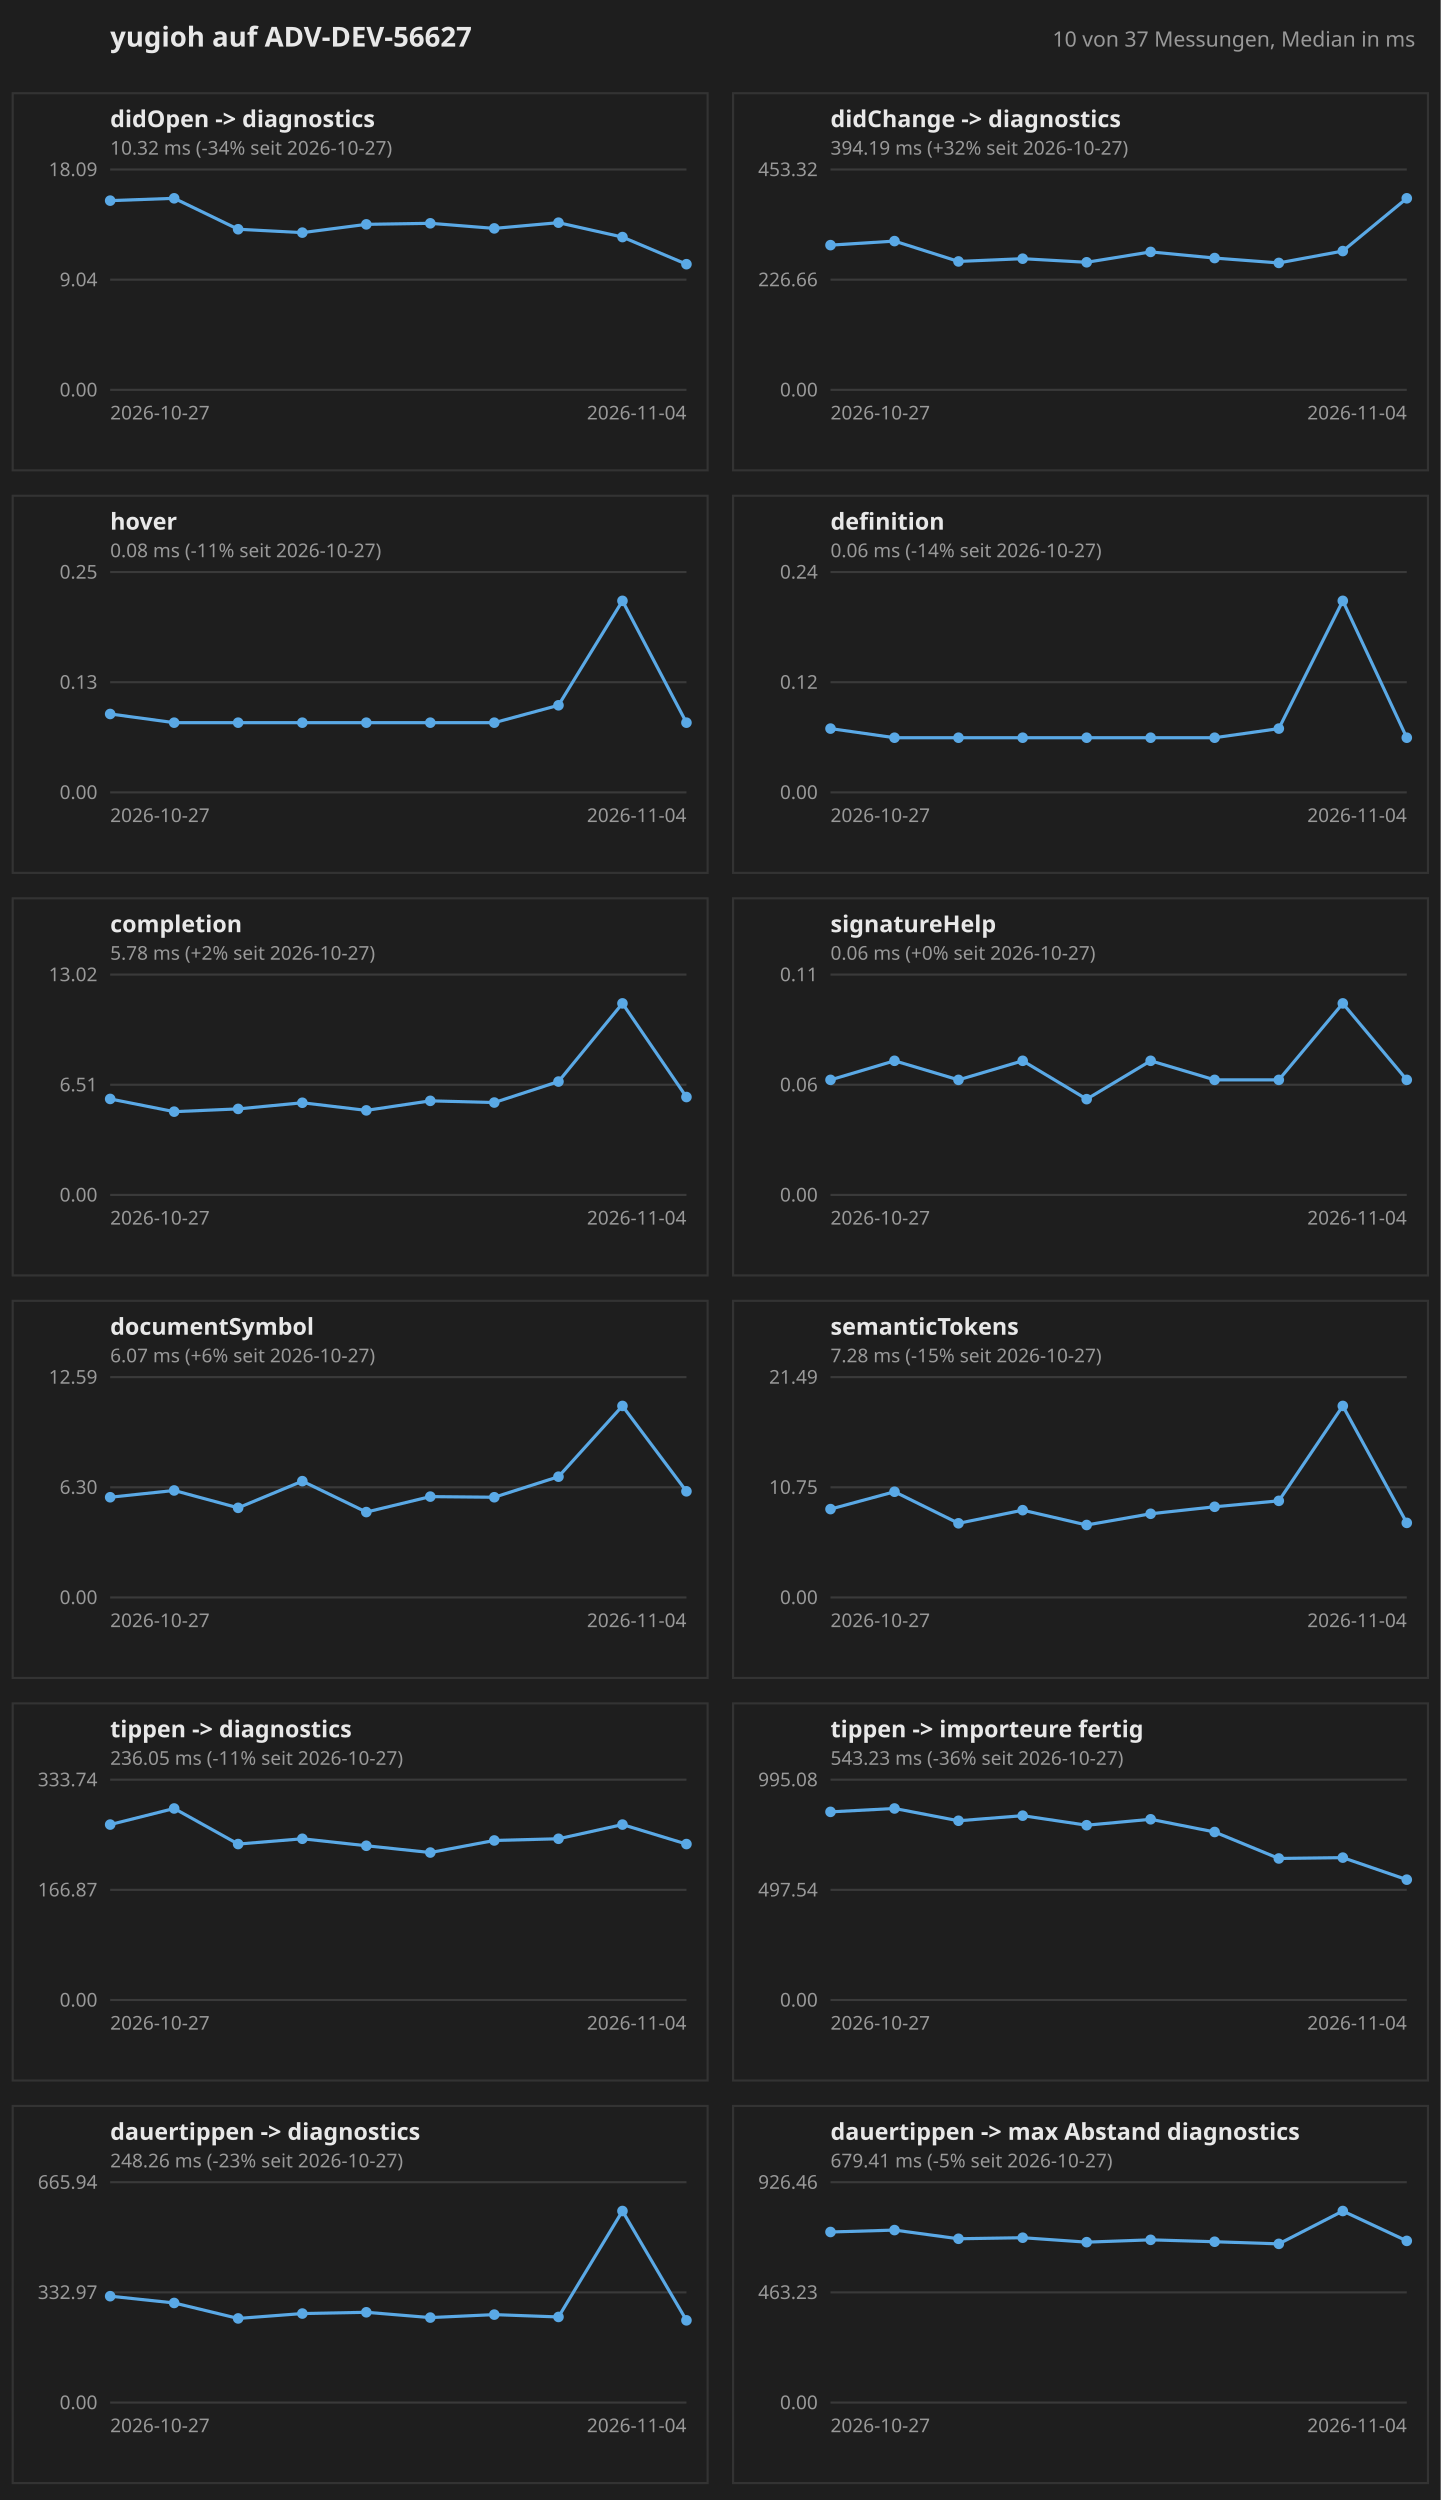
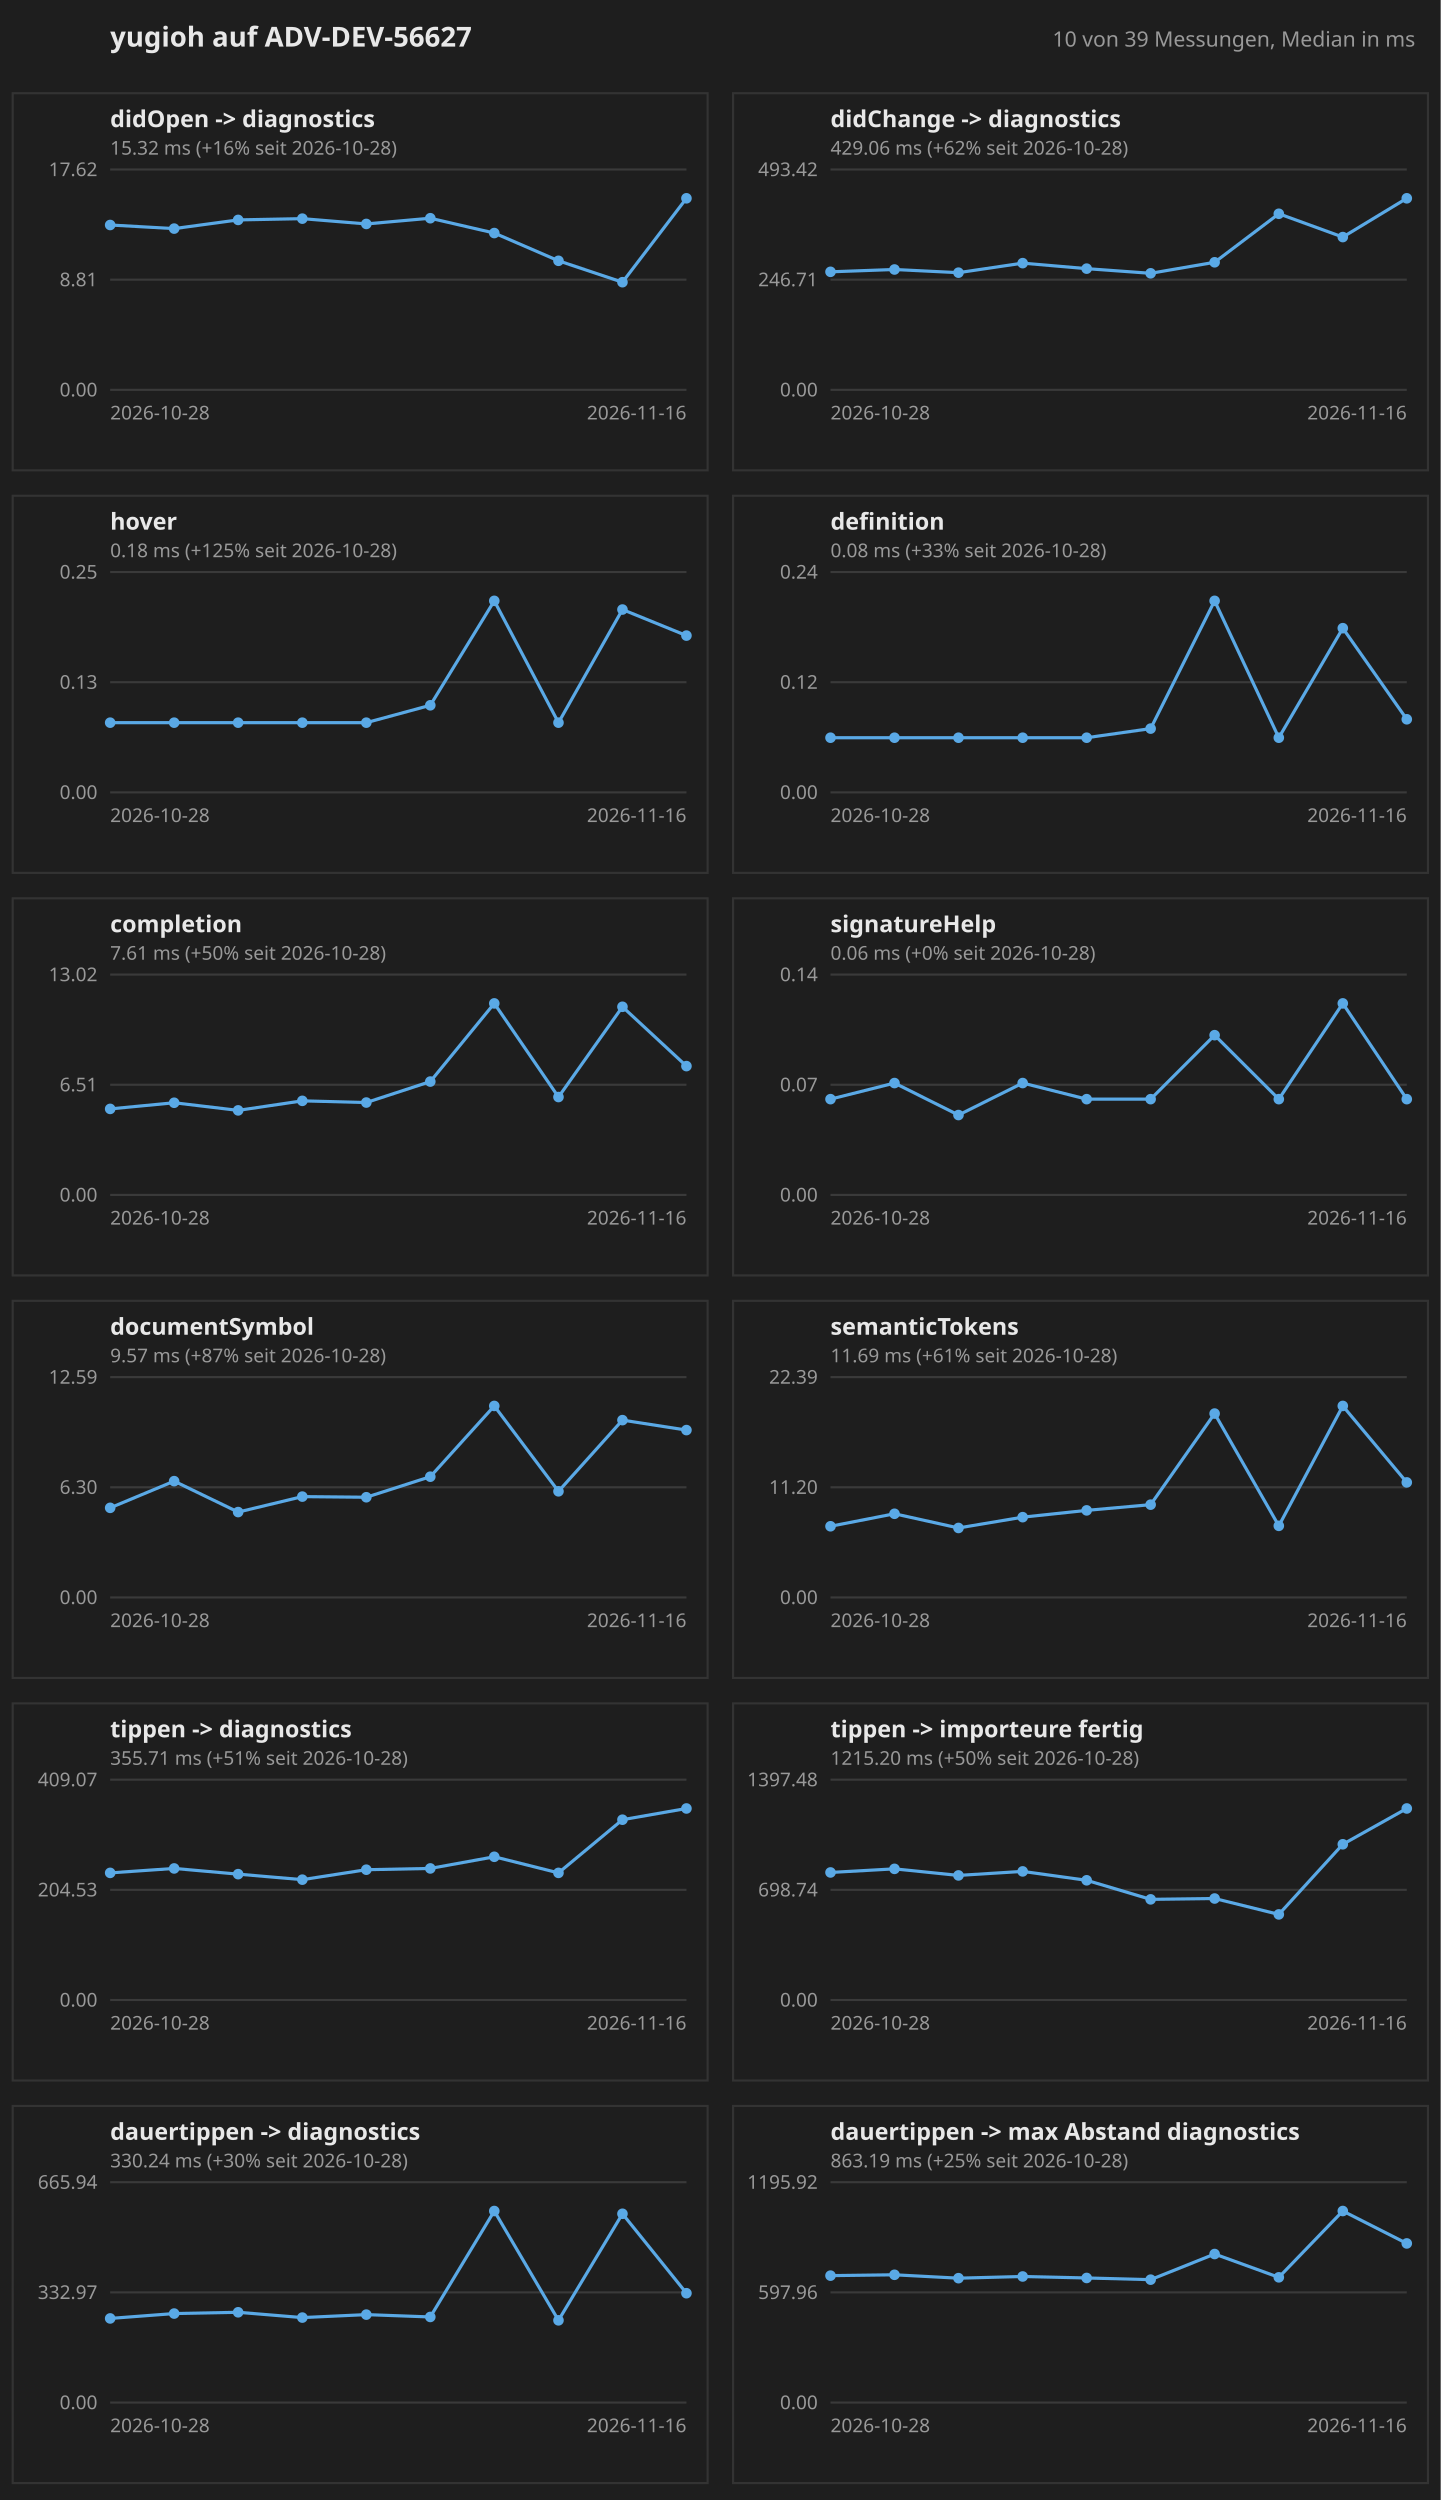
<svg xmlns="http://www.w3.org/2000/svg" width="680" height="1180" font-family="sans-serif">
  <rect width="680" height="1180" fill="#1e1e1e" />
  <text x="52" y="22" font-size="13" font-weight="bold" fill="#e8e8e8">yugioh auf ADV-DEV-56627</text>
-   <text x="668" y="22" text-anchor="end" font-size="10" fill="#999">10 von 37 Messungen, Median in ms</text>
+   <text x="668" y="22" text-anchor="end" font-size="10" fill="#999">10 von 39 Messungen, Median in ms</text>
  <g transform="translate(0 40)">
    <rect x="6" y="4" width="328" height="178" fill="none" stroke="#333" />
    <text x="52" y="20" font-size="11" font-weight="bold" fill="#e8e8e8">didOpen -&gt; diagnostics</text>
-     <text x="52" y="33" font-size="9" fill="#999">10.32 ms (-34% seit 2026-10-27)</text>
-     <line x1="52" y1="144.0" x2="324" y2="144.0" stroke="#3a3a3a" />
-     <text x="46" y="144.0" text-anchor="end" dominant-baseline="middle" font-size="9" fill="#999">0.00</text>
-     <line x1="52" y1="92.0" x2="324" y2="92.0" stroke="#3a3a3a" />
-     <text x="46" y="92.0" text-anchor="end" dominant-baseline="middle" font-size="9" fill="#999">9.04</text>
-     <line x1="52" y1="40.0" x2="324" y2="40.0" stroke="#3a3a3a" />
-     <text x="46" y="40.0" text-anchor="end" dominant-baseline="middle" font-size="9" fill="#999">18.09</text>
-     <text x="52" y="158" font-size="9" fill="#999">2026-10-27</text>
-     <text x="324" y="158" text-anchor="end" font-size="9" fill="#999">2026-11-04</text>
-     <polyline fill="none" stroke="#5aa9e6" stroke-width="1.5" points="52.0,54.7 82.2,53.6 112.4,68.2 142.7,69.8 172.9,65.9 203.1,65.4 233.3,67.8 263.6,65.1 293.8,71.9 324.0,84.7" />
-     <circle cx="52.0" cy="54.7" r="2.5" fill="#5aa9e6" />
-     <circle cx="82.2" cy="53.6" r="2.5" fill="#5aa9e6" />
-     <circle cx="112.4" cy="68.2" r="2.5" fill="#5aa9e6" />
-     <circle cx="142.7" cy="69.8" r="2.5" fill="#5aa9e6" />
-     <circle cx="172.9" cy="65.9" r="2.5" fill="#5aa9e6" />
-     <circle cx="203.1" cy="65.4" r="2.5" fill="#5aa9e6" />
-     <circle cx="233.3" cy="67.8" r="2.5" fill="#5aa9e6" />
-     <circle cx="263.6" cy="65.1" r="2.5" fill="#5aa9e6" />
+     <text x="52" y="33" font-size="9" fill="#999">15.32 ms (+16% seit 2026-10-28)</text>
+     <line x1="52" y1="144.0" x2="324" y2="144.0" stroke="#3a3a3a" />
+     <text x="46" y="144.0" text-anchor="end" dominant-baseline="middle" font-size="9" fill="#999">0.00</text>
+     <line x1="52" y1="92.0" x2="324" y2="92.0" stroke="#3a3a3a" />
+     <text x="46" y="92.0" text-anchor="end" dominant-baseline="middle" font-size="9" fill="#999">8.81</text>
+     <line x1="52" y1="40.0" x2="324" y2="40.0" stroke="#3a3a3a" />
+     <text x="46" y="40.0" text-anchor="end" dominant-baseline="middle" font-size="9" fill="#999">17.62</text>
+     <text x="52" y="158" font-size="9" fill="#999">2026-10-28</text>
+     <text x="324" y="158" text-anchor="end" font-size="9" fill="#999">2026-11-16</text>
+     <polyline fill="none" stroke="#5aa9e6" stroke-width="1.5" points="52.0,66.2 82.2,67.9 112.4,63.8 142.7,63.2 172.9,65.7 203.1,63.0 233.3,70.0 263.6,83.1 293.8,93.2 324.0,53.6" />
+     <circle cx="52.0" cy="66.2" r="2.5" fill="#5aa9e6" />
+     <circle cx="82.2" cy="67.9" r="2.5" fill="#5aa9e6" />
+     <circle cx="112.4" cy="63.8" r="2.5" fill="#5aa9e6" />
+     <circle cx="142.7" cy="63.2" r="2.5" fill="#5aa9e6" />
+     <circle cx="172.9" cy="65.7" r="2.5" fill="#5aa9e6" />
+     <circle cx="203.1" cy="63.0" r="2.5" fill="#5aa9e6" />
+     <circle cx="233.3" cy="70.0" r="2.5" fill="#5aa9e6" />
+     <circle cx="263.6" cy="83.1" r="2.5" fill="#5aa9e6" />
+     <circle cx="293.8" cy="93.2" r="2.5" fill="#5aa9e6" />
+     <circle cx="324.0" cy="53.6" r="2.5" fill="#5aa9e6" />
+   </g>
+   <g transform="translate(340 40)">
+     <rect x="6" y="4" width="328" height="178" fill="none" stroke="#333" />
+     <text x="52" y="20" font-size="11" font-weight="bold" fill="#e8e8e8">didChange -&gt; diagnostics</text>
+     <text x="52" y="33" font-size="9" fill="#999">429.06 ms (+62% seit 2026-10-28)</text>
+     <line x1="52" y1="144.0" x2="324" y2="144.0" stroke="#3a3a3a" />
+     <text x="46" y="144.0" text-anchor="end" dominant-baseline="middle" font-size="9" fill="#999">0.00</text>
+     <line x1="52" y1="92.0" x2="324" y2="92.0" stroke="#3a3a3a" />
+     <text x="46" y="92.0" text-anchor="end" dominant-baseline="middle" font-size="9" fill="#999">246.71</text>
+     <line x1="52" y1="40.0" x2="324" y2="40.0" stroke="#3a3a3a" />
+     <text x="46" y="40.0" text-anchor="end" dominant-baseline="middle" font-size="9" fill="#999">493.42</text>
+     <text x="52" y="158" font-size="9" fill="#999">2026-10-28</text>
+     <text x="324" y="158" text-anchor="end" font-size="9" fill="#999">2026-11-16</text>
+     <polyline fill="none" stroke="#5aa9e6" stroke-width="1.5" points="52.0,88.3 82.2,87.2 112.4,88.7 142.7,84.2 172.9,86.8 203.1,89.0 233.3,83.8 263.6,60.9 293.8,71.9 324.0,53.6" />
+     <circle cx="52.0" cy="88.3" r="2.5" fill="#5aa9e6" />
+     <circle cx="82.2" cy="87.2" r="2.5" fill="#5aa9e6" />
+     <circle cx="112.4" cy="88.7" r="2.5" fill="#5aa9e6" />
+     <circle cx="142.7" cy="84.2" r="2.5" fill="#5aa9e6" />
+     <circle cx="172.9" cy="86.8" r="2.5" fill="#5aa9e6" />
+     <circle cx="203.1" cy="89.0" r="2.5" fill="#5aa9e6" />
+     <circle cx="233.3" cy="83.8" r="2.5" fill="#5aa9e6" />
+     <circle cx="263.6" cy="60.9" r="2.5" fill="#5aa9e6" />
    <circle cx="293.8" cy="71.9" r="2.5" fill="#5aa9e6" />
-     <circle cx="324.0" cy="84.7" r="2.5" fill="#5aa9e6" />
-   </g>
-   <g transform="translate(340 40)">
-     <rect x="6" y="4" width="328" height="178" fill="none" stroke="#333" />
-     <text x="52" y="20" font-size="11" font-weight="bold" fill="#e8e8e8">didChange -&gt; diagnostics</text>
-     <text x="52" y="33" font-size="9" fill="#999">394.19 ms (+32% seit 2026-10-27)</text>
-     <line x1="52" y1="144.0" x2="324" y2="144.0" stroke="#3a3a3a" />
-     <text x="46" y="144.0" text-anchor="end" dominant-baseline="middle" font-size="9" fill="#999">0.00</text>
-     <line x1="52" y1="92.0" x2="324" y2="92.0" stroke="#3a3a3a" />
-     <text x="46" y="92.0" text-anchor="end" dominant-baseline="middle" font-size="9" fill="#999">226.66</text>
-     <line x1="52" y1="40.0" x2="324" y2="40.0" stroke="#3a3a3a" />
-     <text x="46" y="40.0" text-anchor="end" dominant-baseline="middle" font-size="9" fill="#999">453.32</text>
-     <text x="52" y="158" font-size="9" fill="#999">2026-10-27</text>
-     <text x="324" y="158" text-anchor="end" font-size="9" fill="#999">2026-11-04</text>
-     <polyline fill="none" stroke="#5aa9e6" stroke-width="1.5" points="52.0,75.7 82.2,73.8 112.4,83.4 142.7,82.1 172.9,83.8 203.1,78.9 233.3,81.8 263.6,84.1 293.8,78.5 324.0,53.6" />
-     <circle cx="52.0" cy="75.7" r="2.5" fill="#5aa9e6" />
-     <circle cx="82.2" cy="73.8" r="2.5" fill="#5aa9e6" />
-     <circle cx="112.4" cy="83.4" r="2.5" fill="#5aa9e6" />
-     <circle cx="142.7" cy="82.1" r="2.5" fill="#5aa9e6" />
-     <circle cx="172.9" cy="83.8" r="2.5" fill="#5aa9e6" />
-     <circle cx="203.1" cy="78.9" r="2.5" fill="#5aa9e6" />
-     <circle cx="233.3" cy="81.8" r="2.5" fill="#5aa9e6" />
-     <circle cx="263.6" cy="84.1" r="2.5" fill="#5aa9e6" />
-     <circle cx="293.8" cy="78.5" r="2.5" fill="#5aa9e6" />
    <circle cx="324.0" cy="53.6" r="2.5" fill="#5aa9e6" />
  </g>
  <g transform="translate(0 230)">
    <rect x="6" y="4" width="328" height="178" fill="none" stroke="#333" />
    <text x="52" y="20" font-size="11" font-weight="bold" fill="#e8e8e8">hover</text>
-     <text x="52" y="33" font-size="9" fill="#999">0.08 ms (-11% seit 2026-10-27)</text>
+     <text x="52" y="33" font-size="9" fill="#999">0.18 ms (+125% seit 2026-10-28)</text>
    <line x1="52" y1="144.0" x2="324" y2="144.0" stroke="#3a3a3a" />
    <text x="46" y="144.0" text-anchor="end" dominant-baseline="middle" font-size="9" fill="#999">0.00</text>
    <line x1="52" y1="92.0" x2="324" y2="92.0" stroke="#3a3a3a" />
    <text x="46" y="92.0" text-anchor="end" dominant-baseline="middle" font-size="9" fill="#999">0.13</text>
    <line x1="52" y1="40.0" x2="324" y2="40.0" stroke="#3a3a3a" />
    <text x="46" y="40.0" text-anchor="end" dominant-baseline="middle" font-size="9" fill="#999">0.25</text>
-     <text x="52" y="158" font-size="9" fill="#999">2026-10-27</text>
-     <text x="324" y="158" text-anchor="end" font-size="9" fill="#999">2026-11-04</text>
-     <polyline fill="none" stroke="#5aa9e6" stroke-width="1.5" points="52.0,107.0 82.2,111.1 112.4,111.1 142.7,111.1 172.9,111.1 203.1,111.1 233.3,111.1 263.6,102.9 293.8,53.6 324.0,111.1" />
-     <circle cx="52.0" cy="107.0" r="2.5" fill="#5aa9e6" />
+     <text x="52" y="158" font-size="9" fill="#999">2026-10-28</text>
+     <text x="324" y="158" text-anchor="end" font-size="9" fill="#999">2026-11-16</text>
+     <polyline fill="none" stroke="#5aa9e6" stroke-width="1.5" points="52.0,111.1 82.2,111.1 112.4,111.1 142.7,111.1 172.9,111.1 203.1,102.9 233.3,53.6 263.6,111.1 293.8,57.7 324.0,70.0" />
+     <circle cx="52.0" cy="111.1" r="2.5" fill="#5aa9e6" />
    <circle cx="82.2" cy="111.1" r="2.5" fill="#5aa9e6" />
    <circle cx="112.4" cy="111.1" r="2.5" fill="#5aa9e6" />
    <circle cx="142.7" cy="111.1" r="2.5" fill="#5aa9e6" />
    <circle cx="172.9" cy="111.1" r="2.5" fill="#5aa9e6" />
-     <circle cx="203.1" cy="111.1" r="2.5" fill="#5aa9e6" />
-     <circle cx="233.3" cy="111.1" r="2.5" fill="#5aa9e6" />
-     <circle cx="263.6" cy="102.9" r="2.5" fill="#5aa9e6" />
-     <circle cx="293.8" cy="53.6" r="2.5" fill="#5aa9e6" />
-     <circle cx="324.0" cy="111.1" r="2.5" fill="#5aa9e6" />
+     <circle cx="203.1" cy="102.9" r="2.5" fill="#5aa9e6" />
+     <circle cx="233.3" cy="53.6" r="2.5" fill="#5aa9e6" />
+     <circle cx="263.6" cy="111.1" r="2.5" fill="#5aa9e6" />
+     <circle cx="293.8" cy="57.7" r="2.5" fill="#5aa9e6" />
+     <circle cx="324.0" cy="70.0" r="2.5" fill="#5aa9e6" />
  </g>
  <g transform="translate(340 230)">
    <rect x="6" y="4" width="328" height="178" fill="none" stroke="#333" />
    <text x="52" y="20" font-size="11" font-weight="bold" fill="#e8e8e8">definition</text>
-     <text x="52" y="33" font-size="9" fill="#999">0.06 ms (-14% seit 2026-10-27)</text>
+     <text x="52" y="33" font-size="9" fill="#999">0.08 ms (+33% seit 2026-10-28)</text>
    <line x1="52" y1="144.0" x2="324" y2="144.0" stroke="#3a3a3a" />
    <text x="46" y="144.0" text-anchor="end" dominant-baseline="middle" font-size="9" fill="#999">0.00</text>
    <line x1="52" y1="92.0" x2="324" y2="92.0" stroke="#3a3a3a" />
    <text x="46" y="92.0" text-anchor="end" dominant-baseline="middle" font-size="9" fill="#999">0.12</text>
    <line x1="52" y1="40.0" x2="324" y2="40.0" stroke="#3a3a3a" />
    <text x="46" y="40.0" text-anchor="end" dominant-baseline="middle" font-size="9" fill="#999">0.24</text>
-     <text x="52" y="158" font-size="9" fill="#999">2026-10-27</text>
-     <text x="324" y="158" text-anchor="end" font-size="9" fill="#999">2026-11-04</text>
-     <polyline fill="none" stroke="#5aa9e6" stroke-width="1.5" points="52.0,113.9 82.2,118.2 112.4,118.2 142.7,118.2 172.9,118.2 203.1,118.2 233.3,118.2 263.6,113.9 293.8,53.6 324.0,118.2" />
-     <circle cx="52.0" cy="113.9" r="2.5" fill="#5aa9e6" />
+     <text x="52" y="158" font-size="9" fill="#999">2026-10-28</text>
+     <text x="324" y="158" text-anchor="end" font-size="9" fill="#999">2026-11-16</text>
+     <polyline fill="none" stroke="#5aa9e6" stroke-width="1.5" points="52.0,118.2 82.2,118.2 112.4,118.2 142.7,118.2 172.9,118.2 203.1,113.9 233.3,53.6 263.6,118.2 293.8,66.5 324.0,109.5" />
+     <circle cx="52.0" cy="118.2" r="2.5" fill="#5aa9e6" />
    <circle cx="82.2" cy="118.2" r="2.5" fill="#5aa9e6" />
    <circle cx="112.4" cy="118.2" r="2.5" fill="#5aa9e6" />
    <circle cx="142.7" cy="118.2" r="2.5" fill="#5aa9e6" />
    <circle cx="172.9" cy="118.2" r="2.5" fill="#5aa9e6" />
-     <circle cx="203.1" cy="118.2" r="2.5" fill="#5aa9e6" />
-     <circle cx="233.3" cy="118.2" r="2.5" fill="#5aa9e6" />
-     <circle cx="263.6" cy="113.9" r="2.5" fill="#5aa9e6" />
+     <circle cx="203.1" cy="113.9" r="2.5" fill="#5aa9e6" />
+     <circle cx="233.3" cy="53.6" r="2.5" fill="#5aa9e6" />
+     <circle cx="263.6" cy="118.2" r="2.5" fill="#5aa9e6" />
+     <circle cx="293.8" cy="66.5" r="2.5" fill="#5aa9e6" />
+     <circle cx="324.0" cy="109.5" r="2.5" fill="#5aa9e6" />
+   </g>
+   <g transform="translate(0 420)">
+     <rect x="6" y="4" width="328" height="178" fill="none" stroke="#333" />
+     <text x="52" y="20" font-size="11" font-weight="bold" fill="#e8e8e8">completion</text>
+     <text x="52" y="33" font-size="9" fill="#999">7.61 ms (+50% seit 2026-10-28)</text>
+     <line x1="52" y1="144.0" x2="324" y2="144.0" stroke="#3a3a3a" />
+     <text x="46" y="144.0" text-anchor="end" dominant-baseline="middle" font-size="9" fill="#999">0.00</text>
+     <line x1="52" y1="92.0" x2="324" y2="92.0" stroke="#3a3a3a" />
+     <text x="46" y="92.0" text-anchor="end" dominant-baseline="middle" font-size="9" fill="#999">6.51</text>
+     <line x1="52" y1="40.0" x2="324" y2="40.0" stroke="#3a3a3a" />
+     <text x="46" y="40.0" text-anchor="end" dominant-baseline="middle" font-size="9" fill="#999">13.02</text>
+     <text x="52" y="158" font-size="9" fill="#999">2026-10-28</text>
+     <text x="324" y="158" text-anchor="end" font-size="9" fill="#999">2026-11-16</text>
+     <polyline fill="none" stroke="#5aa9e6" stroke-width="1.5" points="52.0,103.4 82.2,100.5 112.4,104.1 142.7,99.6 172.9,100.4 203.1,90.5 233.3,53.6 263.6,97.8 293.8,55.2 324.0,83.2" />
+     <circle cx="52.0" cy="103.4" r="2.5" fill="#5aa9e6" />
+     <circle cx="82.2" cy="100.5" r="2.5" fill="#5aa9e6" />
+     <circle cx="112.4" cy="104.1" r="2.5" fill="#5aa9e6" />
+     <circle cx="142.7" cy="99.6" r="2.5" fill="#5aa9e6" />
+     <circle cx="172.9" cy="100.4" r="2.5" fill="#5aa9e6" />
+     <circle cx="203.1" cy="90.5" r="2.5" fill="#5aa9e6" />
+     <circle cx="233.3" cy="53.6" r="2.5" fill="#5aa9e6" />
+     <circle cx="263.6" cy="97.8" r="2.5" fill="#5aa9e6" />
+     <circle cx="293.8" cy="55.2" r="2.5" fill="#5aa9e6" />
+     <circle cx="324.0" cy="83.2" r="2.5" fill="#5aa9e6" />
+   </g>
+   <g transform="translate(340 420)">
+     <rect x="6" y="4" width="328" height="178" fill="none" stroke="#333" />
+     <text x="52" y="20" font-size="11" font-weight="bold" fill="#e8e8e8">signatureHelp</text>
+     <text x="52" y="33" font-size="9" fill="#999">0.06 ms (+0% seit 2026-10-28)</text>
+     <line x1="52" y1="144.0" x2="324" y2="144.0" stroke="#3a3a3a" />
+     <text x="46" y="144.0" text-anchor="end" dominant-baseline="middle" font-size="9" fill="#999">0.00</text>
+     <line x1="52" y1="92.0" x2="324" y2="92.0" stroke="#3a3a3a" />
+     <text x="46" y="92.0" text-anchor="end" dominant-baseline="middle" font-size="9" fill="#999">0.07</text>
+     <line x1="52" y1="40.0" x2="324" y2="40.0" stroke="#3a3a3a" />
+     <text x="46" y="40.0" text-anchor="end" dominant-baseline="middle" font-size="9" fill="#999">0.14</text>
+     <text x="52" y="158" font-size="9" fill="#999">2026-10-28</text>
+     <text x="324" y="158" text-anchor="end" font-size="9" fill="#999">2026-11-16</text>
+     <polyline fill="none" stroke="#5aa9e6" stroke-width="1.5" points="52.0,98.8 82.2,91.2 112.4,106.3 142.7,91.2 172.9,98.8 203.1,98.8 233.3,68.6 263.6,98.8 293.8,53.6 324.0,98.8" />
+     <circle cx="52.0" cy="98.8" r="2.5" fill="#5aa9e6" />
+     <circle cx="82.2" cy="91.2" r="2.5" fill="#5aa9e6" />
+     <circle cx="112.4" cy="106.3" r="2.5" fill="#5aa9e6" />
+     <circle cx="142.7" cy="91.2" r="2.5" fill="#5aa9e6" />
+     <circle cx="172.9" cy="98.8" r="2.5" fill="#5aa9e6" />
+     <circle cx="203.1" cy="98.8" r="2.5" fill="#5aa9e6" />
+     <circle cx="233.3" cy="68.6" r="2.5" fill="#5aa9e6" />
+     <circle cx="263.6" cy="98.8" r="2.5" fill="#5aa9e6" />
    <circle cx="293.8" cy="53.6" r="2.5" fill="#5aa9e6" />
-     <circle cx="324.0" cy="118.2" r="2.5" fill="#5aa9e6" />
-   </g>
-   <g transform="translate(0 420)">
-     <rect x="6" y="4" width="328" height="178" fill="none" stroke="#333" />
-     <text x="52" y="20" font-size="11" font-weight="bold" fill="#e8e8e8">completion</text>
-     <text x="52" y="33" font-size="9" fill="#999">5.78 ms (+2% seit 2026-10-27)</text>
-     <line x1="52" y1="144.0" x2="324" y2="144.0" stroke="#3a3a3a" />
-     <text x="46" y="144.0" text-anchor="end" dominant-baseline="middle" font-size="9" fill="#999">0.00</text>
-     <line x1="52" y1="92.0" x2="324" y2="92.0" stroke="#3a3a3a" />
-     <text x="46" y="92.0" text-anchor="end" dominant-baseline="middle" font-size="9" fill="#999">6.51</text>
-     <line x1="52" y1="40.0" x2="324" y2="40.0" stroke="#3a3a3a" />
-     <text x="46" y="40.0" text-anchor="end" dominant-baseline="middle" font-size="9" fill="#999">13.02</text>
-     <text x="52" y="158" font-size="9" fill="#999">2026-10-27</text>
-     <text x="324" y="158" text-anchor="end" font-size="9" fill="#999">2026-11-04</text>
-     <polyline fill="none" stroke="#5aa9e6" stroke-width="1.5" points="52.0,98.7 82.2,104.7 112.4,103.4 142.7,100.5 172.9,104.1 203.1,99.6 233.3,100.4 263.6,90.5 293.8,53.6 324.0,97.8" />
-     <circle cx="52.0" cy="98.7" r="2.5" fill="#5aa9e6" />
-     <circle cx="82.2" cy="104.7" r="2.5" fill="#5aa9e6" />
-     <circle cx="112.4" cy="103.4" r="2.5" fill="#5aa9e6" />
-     <circle cx="142.7" cy="100.5" r="2.5" fill="#5aa9e6" />
-     <circle cx="172.9" cy="104.1" r="2.5" fill="#5aa9e6" />
-     <circle cx="203.1" cy="99.6" r="2.5" fill="#5aa9e6" />
-     <circle cx="233.3" cy="100.4" r="2.5" fill="#5aa9e6" />
-     <circle cx="263.6" cy="90.5" r="2.5" fill="#5aa9e6" />
-     <circle cx="293.8" cy="53.6" r="2.5" fill="#5aa9e6" />
-     <circle cx="324.0" cy="97.8" r="2.5" fill="#5aa9e6" />
-   </g>
-   <g transform="translate(340 420)">
-     <rect x="6" y="4" width="328" height="178" fill="none" stroke="#333" />
-     <text x="52" y="20" font-size="11" font-weight="bold" fill="#e8e8e8">signatureHelp</text>
-     <text x="52" y="33" font-size="9" fill="#999">0.06 ms (+0% seit 2026-10-27)</text>
-     <line x1="52" y1="144.0" x2="324" y2="144.0" stroke="#3a3a3a" />
-     <text x="46" y="144.0" text-anchor="end" dominant-baseline="middle" font-size="9" fill="#999">0.00</text>
-     <line x1="52" y1="92.0" x2="324" y2="92.0" stroke="#3a3a3a" />
-     <text x="46" y="92.0" text-anchor="end" dominant-baseline="middle" font-size="9" fill="#999">0.06</text>
-     <line x1="52" y1="40.0" x2="324" y2="40.0" stroke="#3a3a3a" />
-     <text x="46" y="40.0" text-anchor="end" dominant-baseline="middle" font-size="9" fill="#999">0.11</text>
-     <text x="52" y="158" font-size="9" fill="#999">2026-10-27</text>
-     <text x="324" y="158" text-anchor="end" font-size="9" fill="#999">2026-11-04</text>
-     <polyline fill="none" stroke="#5aa9e6" stroke-width="1.5" points="52.0,89.7 82.2,80.7 112.4,89.7 142.7,80.7 172.9,98.8 203.1,80.7 233.3,89.7 263.6,89.7 293.8,53.6 324.0,89.7" />
-     <circle cx="52.0" cy="89.7" r="2.5" fill="#5aa9e6" />
-     <circle cx="82.2" cy="80.7" r="2.5" fill="#5aa9e6" />
-     <circle cx="112.4" cy="89.7" r="2.5" fill="#5aa9e6" />
-     <circle cx="142.7" cy="80.7" r="2.5" fill="#5aa9e6" />
-     <circle cx="172.9" cy="98.8" r="2.5" fill="#5aa9e6" />
-     <circle cx="203.1" cy="80.7" r="2.5" fill="#5aa9e6" />
-     <circle cx="233.3" cy="89.7" r="2.5" fill="#5aa9e6" />
-     <circle cx="263.6" cy="89.7" r="2.5" fill="#5aa9e6" />
+     <circle cx="324.0" cy="98.8" r="2.5" fill="#5aa9e6" />
+   </g>
+   <g transform="translate(0 610)">
+     <rect x="6" y="4" width="328" height="178" fill="none" stroke="#333" />
+     <text x="52" y="20" font-size="11" font-weight="bold" fill="#e8e8e8">documentSymbol</text>
+     <text x="52" y="33" font-size="9" fill="#999">9.57 ms (+87% seit 2026-10-28)</text>
+     <line x1="52" y1="144.0" x2="324" y2="144.0" stroke="#3a3a3a" />
+     <text x="46" y="144.0" text-anchor="end" dominant-baseline="middle" font-size="9" fill="#999">0.00</text>
+     <line x1="52" y1="92.0" x2="324" y2="92.0" stroke="#3a3a3a" />
+     <text x="46" y="92.0" text-anchor="end" dominant-baseline="middle" font-size="9" fill="#999">6.30</text>
+     <line x1="52" y1="40.0" x2="324" y2="40.0" stroke="#3a3a3a" />
+     <text x="46" y="40.0" text-anchor="end" dominant-baseline="middle" font-size="9" fill="#999">12.59</text>
+     <text x="52" y="158" font-size="9" fill="#999">2026-10-28</text>
+     <text x="324" y="158" text-anchor="end" font-size="9" fill="#999">2026-11-16</text>
+     <polyline fill="none" stroke="#5aa9e6" stroke-width="1.5" points="52.0,101.7 82.2,89.1 112.4,103.7 142.7,96.4 172.9,96.7 203.1,87.0 233.3,53.6 263.6,93.9 293.8,60.3 324.0,65.0" />
+     <circle cx="52.0" cy="101.7" r="2.5" fill="#5aa9e6" />
+     <circle cx="82.2" cy="89.1" r="2.5" fill="#5aa9e6" />
+     <circle cx="112.4" cy="103.7" r="2.5" fill="#5aa9e6" />
+     <circle cx="142.7" cy="96.4" r="2.5" fill="#5aa9e6" />
+     <circle cx="172.9" cy="96.7" r="2.5" fill="#5aa9e6" />
+     <circle cx="203.1" cy="87.0" r="2.5" fill="#5aa9e6" />
+     <circle cx="233.3" cy="53.6" r="2.5" fill="#5aa9e6" />
+     <circle cx="263.6" cy="93.9" r="2.5" fill="#5aa9e6" />
+     <circle cx="293.8" cy="60.3" r="2.5" fill="#5aa9e6" />
+     <circle cx="324.0" cy="65.0" r="2.5" fill="#5aa9e6" />
+   </g>
+   <g transform="translate(340 610)">
+     <rect x="6" y="4" width="328" height="178" fill="none" stroke="#333" />
+     <text x="52" y="20" font-size="11" font-weight="bold" fill="#e8e8e8">semanticTokens</text>
+     <text x="52" y="33" font-size="9" fill="#999">11.69 ms (+61% seit 2026-10-28)</text>
+     <line x1="52" y1="144.0" x2="324" y2="144.0" stroke="#3a3a3a" />
+     <text x="46" y="144.0" text-anchor="end" dominant-baseline="middle" font-size="9" fill="#999">0.00</text>
+     <line x1="52" y1="92.0" x2="324" y2="92.0" stroke="#3a3a3a" />
+     <text x="46" y="92.0" text-anchor="end" dominant-baseline="middle" font-size="9" fill="#999">11.20</text>
+     <line x1="52" y1="40.0" x2="324" y2="40.0" stroke="#3a3a3a" />
+     <text x="46" y="40.0" text-anchor="end" dominant-baseline="middle" font-size="9" fill="#999">22.39</text>
+     <text x="52" y="158" font-size="9" fill="#999">2026-10-28</text>
+     <text x="324" y="158" text-anchor="end" font-size="9" fill="#999">2026-11-16</text>
+     <polyline fill="none" stroke="#5aa9e6" stroke-width="1.5" points="52.0,110.4 82.2,104.5 112.4,111.2 142.7,106.1 172.9,102.9 203.1,100.2 233.3,57.2 263.6,110.2 293.8,53.6 324.0,89.7" />
+     <circle cx="52.0" cy="110.4" r="2.5" fill="#5aa9e6" />
+     <circle cx="82.2" cy="104.5" r="2.5" fill="#5aa9e6" />
+     <circle cx="112.4" cy="111.2" r="2.5" fill="#5aa9e6" />
+     <circle cx="142.7" cy="106.1" r="2.5" fill="#5aa9e6" />
+     <circle cx="172.9" cy="102.9" r="2.5" fill="#5aa9e6" />
+     <circle cx="203.1" cy="100.2" r="2.5" fill="#5aa9e6" />
+     <circle cx="233.3" cy="57.2" r="2.5" fill="#5aa9e6" />
+     <circle cx="263.6" cy="110.2" r="2.5" fill="#5aa9e6" />
    <circle cx="293.8" cy="53.6" r="2.5" fill="#5aa9e6" />
    <circle cx="324.0" cy="89.7" r="2.5" fill="#5aa9e6" />
  </g>
-   <g transform="translate(0 610)">
-     <rect x="6" y="4" width="328" height="178" fill="none" stroke="#333" />
-     <text x="52" y="20" font-size="11" font-weight="bold" fill="#e8e8e8">documentSymbol</text>
-     <text x="52" y="33" font-size="9" fill="#999">6.07 ms (+6% seit 2026-10-27)</text>
-     <line x1="52" y1="144.0" x2="324" y2="144.0" stroke="#3a3a3a" />
-     <text x="46" y="144.0" text-anchor="end" dominant-baseline="middle" font-size="9" fill="#999">0.00</text>
-     <line x1="52" y1="92.0" x2="324" y2="92.0" stroke="#3a3a3a" />
-     <text x="46" y="92.0" text-anchor="end" dominant-baseline="middle" font-size="9" fill="#999">6.30</text>
-     <line x1="52" y1="40.0" x2="324" y2="40.0" stroke="#3a3a3a" />
-     <text x="46" y="40.0" text-anchor="end" dominant-baseline="middle" font-size="9" fill="#999">12.59</text>
-     <text x="52" y="158" font-size="9" fill="#999">2026-10-27</text>
-     <text x="324" y="158" text-anchor="end" font-size="9" fill="#999">2026-11-04</text>
-     <polyline fill="none" stroke="#5aa9e6" stroke-width="1.5" points="52.0,96.7 82.2,93.5 112.4,101.7 142.7,89.1 172.9,103.7 203.1,96.4 233.3,96.7 263.6,87.0 293.8,53.6 324.0,93.9" />
-     <circle cx="52.0" cy="96.7" r="2.5" fill="#5aa9e6" />
-     <circle cx="82.2" cy="93.5" r="2.5" fill="#5aa9e6" />
-     <circle cx="112.4" cy="101.7" r="2.5" fill="#5aa9e6" />
-     <circle cx="142.7" cy="89.1" r="2.5" fill="#5aa9e6" />
-     <circle cx="172.9" cy="103.7" r="2.5" fill="#5aa9e6" />
-     <circle cx="203.1" cy="96.4" r="2.5" fill="#5aa9e6" />
-     <circle cx="233.3" cy="96.7" r="2.5" fill="#5aa9e6" />
-     <circle cx="263.6" cy="87.0" r="2.5" fill="#5aa9e6" />
+   <g transform="translate(0 800)">
+     <rect x="6" y="4" width="328" height="178" fill="none" stroke="#333" />
+     <text x="52" y="20" font-size="11" font-weight="bold" fill="#e8e8e8">tippen -&gt; diagnostics</text>
+     <text x="52" y="33" font-size="9" fill="#999">355.71 ms (+51% seit 2026-10-28)</text>
+     <line x1="52" y1="144.0" x2="324" y2="144.0" stroke="#3a3a3a" />
+     <text x="46" y="144.0" text-anchor="end" dominant-baseline="middle" font-size="9" fill="#999">0.00</text>
+     <line x1="52" y1="92.0" x2="324" y2="92.0" stroke="#3a3a3a" />
+     <text x="46" y="92.0" text-anchor="end" dominant-baseline="middle" font-size="9" fill="#999">204.53</text>
+     <line x1="52" y1="40.0" x2="324" y2="40.0" stroke="#3a3a3a" />
+     <text x="46" y="40.0" text-anchor="end" dominant-baseline="middle" font-size="9" fill="#999">409.07</text>
+     <text x="52" y="158" font-size="9" fill="#999">2026-10-28</text>
+     <text x="324" y="158" text-anchor="end" font-size="9" fill="#999">2026-11-16</text>
+     <polyline fill="none" stroke="#5aa9e6" stroke-width="1.5" points="52.0,84.0 82.2,81.9 112.4,84.6 142.7,87.2 172.9,82.5 203.1,81.9 233.3,76.4 263.6,84.0 293.8,58.9 324.0,53.6" />
+     <circle cx="52.0" cy="84.0" r="2.5" fill="#5aa9e6" />
+     <circle cx="82.2" cy="81.9" r="2.5" fill="#5aa9e6" />
+     <circle cx="112.4" cy="84.6" r="2.5" fill="#5aa9e6" />
+     <circle cx="142.7" cy="87.2" r="2.5" fill="#5aa9e6" />
+     <circle cx="172.9" cy="82.5" r="2.5" fill="#5aa9e6" />
+     <circle cx="203.1" cy="81.9" r="2.5" fill="#5aa9e6" />
+     <circle cx="233.3" cy="76.4" r="2.5" fill="#5aa9e6" />
+     <circle cx="263.6" cy="84.0" r="2.5" fill="#5aa9e6" />
+     <circle cx="293.8" cy="58.9" r="2.5" fill="#5aa9e6" />
+     <circle cx="324.0" cy="53.6" r="2.5" fill="#5aa9e6" />
+   </g>
+   <g transform="translate(340 800)">
+     <rect x="6" y="4" width="328" height="178" fill="none" stroke="#333" />
+     <text x="52" y="20" font-size="11" font-weight="bold" fill="#e8e8e8">tippen -&gt; importeure fertig</text>
+     <text x="52" y="33" font-size="9" fill="#999">1215.20 ms (+50% seit 2026-10-28)</text>
+     <line x1="52" y1="144.0" x2="324" y2="144.0" stroke="#3a3a3a" />
+     <text x="46" y="144.0" text-anchor="end" dominant-baseline="middle" font-size="9" fill="#999">0.00</text>
+     <line x1="52" y1="92.0" x2="324" y2="92.0" stroke="#3a3a3a" />
+     <text x="46" y="92.0" text-anchor="end" dominant-baseline="middle" font-size="9" fill="#999">698.74</text>
+     <line x1="52" y1="40.0" x2="324" y2="40.0" stroke="#3a3a3a" />
+     <text x="46" y="40.0" text-anchor="end" dominant-baseline="middle" font-size="9" fill="#999">1397.48</text>
+     <text x="52" y="158" font-size="9" fill="#999">2026-10-28</text>
+     <text x="324" y="158" text-anchor="end" font-size="9" fill="#999">2026-11-16</text>
+     <polyline fill="none" stroke="#5aa9e6" stroke-width="1.5" points="52.0,83.8 82.2,82.1 112.4,85.2 142.7,83.3 172.9,87.5 203.1,96.5 233.3,96.1 263.6,103.6 293.8,70.5 324.0,53.6" />
+     <circle cx="52.0" cy="83.8" r="2.5" fill="#5aa9e6" />
+     <circle cx="82.2" cy="82.1" r="2.5" fill="#5aa9e6" />
+     <circle cx="112.4" cy="85.2" r="2.5" fill="#5aa9e6" />
+     <circle cx="142.7" cy="83.3" r="2.5" fill="#5aa9e6" />
+     <circle cx="172.9" cy="87.5" r="2.5" fill="#5aa9e6" />
+     <circle cx="203.1" cy="96.5" r="2.5" fill="#5aa9e6" />
+     <circle cx="233.3" cy="96.1" r="2.5" fill="#5aa9e6" />
+     <circle cx="263.6" cy="103.6" r="2.5" fill="#5aa9e6" />
+     <circle cx="293.8" cy="70.5" r="2.5" fill="#5aa9e6" />
+     <circle cx="324.0" cy="53.6" r="2.5" fill="#5aa9e6" />
+   </g>
+   <g transform="translate(0 990)">
+     <rect x="6" y="4" width="328" height="178" fill="none" stroke="#333" />
+     <text x="52" y="20" font-size="11" font-weight="bold" fill="#e8e8e8">dauertippen -&gt; diagnostics</text>
+     <text x="52" y="33" font-size="9" fill="#999">330.24 ms (+30% seit 2026-10-28)</text>
+     <line x1="52" y1="144.0" x2="324" y2="144.0" stroke="#3a3a3a" />
+     <text x="46" y="144.0" text-anchor="end" dominant-baseline="middle" font-size="9" fill="#999">0.00</text>
+     <line x1="52" y1="92.0" x2="324" y2="92.0" stroke="#3a3a3a" />
+     <text x="46" y="92.0" text-anchor="end" dominant-baseline="middle" font-size="9" fill="#999">332.97</text>
+     <line x1="52" y1="40.0" x2="324" y2="40.0" stroke="#3a3a3a" />
+     <text x="46" y="40.0" text-anchor="end" dominant-baseline="middle" font-size="9" fill="#999">665.94</text>
+     <text x="52" y="158" font-size="9" fill="#999">2026-10-28</text>
+     <text x="324" y="158" text-anchor="end" font-size="9" fill="#999">2026-11-16</text>
+     <polyline fill="none" stroke="#5aa9e6" stroke-width="1.5" points="52.0,104.3 82.2,102.0 112.4,101.4 142.7,103.9 172.9,102.5 203.1,103.6 233.3,53.6 263.6,105.2 293.8,54.9 324.0,92.4" />
+     <circle cx="52.0" cy="104.3" r="2.5" fill="#5aa9e6" />
+     <circle cx="82.2" cy="102.0" r="2.5" fill="#5aa9e6" />
+     <circle cx="112.4" cy="101.4" r="2.5" fill="#5aa9e6" />
+     <circle cx="142.7" cy="103.9" r="2.5" fill="#5aa9e6" />
+     <circle cx="172.9" cy="102.5" r="2.5" fill="#5aa9e6" />
+     <circle cx="203.1" cy="103.6" r="2.5" fill="#5aa9e6" />
+     <circle cx="233.3" cy="53.6" r="2.5" fill="#5aa9e6" />
+     <circle cx="263.6" cy="105.2" r="2.5" fill="#5aa9e6" />
+     <circle cx="293.8" cy="54.9" r="2.5" fill="#5aa9e6" />
+     <circle cx="324.0" cy="92.4" r="2.5" fill="#5aa9e6" />
+   </g>
+   <g transform="translate(340 990)">
+     <rect x="6" y="4" width="328" height="178" fill="none" stroke="#333" />
+     <text x="52" y="20" font-size="11" font-weight="bold" fill="#e8e8e8">dauertippen -&gt; max Abstand diagnostics</text>
+     <text x="52" y="33" font-size="9" fill="#999">863.19 ms (+25% seit 2026-10-28)</text>
+     <line x1="52" y1="144.0" x2="324" y2="144.0" stroke="#3a3a3a" />
+     <text x="46" y="144.0" text-anchor="end" dominant-baseline="middle" font-size="9" fill="#999">0.00</text>
+     <line x1="52" y1="92.0" x2="324" y2="92.0" stroke="#3a3a3a" />
+     <text x="46" y="92.0" text-anchor="end" dominant-baseline="middle" font-size="9" fill="#999">597.96</text>
+     <line x1="52" y1="40.0" x2="324" y2="40.0" stroke="#3a3a3a" />
+     <text x="46" y="40.0" text-anchor="end" dominant-baseline="middle" font-size="9" fill="#999">1195.92</text>
+     <text x="52" y="158" font-size="9" fill="#999">2026-10-28</text>
+     <text x="324" y="158" text-anchor="end" font-size="9" fill="#999">2026-11-16</text>
+     <polyline fill="none" stroke="#5aa9e6" stroke-width="1.5" points="52.0,84.1 82.2,83.7 112.4,85.3 142.7,84.5 172.9,85.2 203.1,86.0 233.3,73.9 263.6,84.9 293.8,53.6 324.0,68.9" />
+     <circle cx="52.0" cy="84.1" r="2.5" fill="#5aa9e6" />
+     <circle cx="82.2" cy="83.7" r="2.5" fill="#5aa9e6" />
+     <circle cx="112.4" cy="85.3" r="2.5" fill="#5aa9e6" />
+     <circle cx="142.7" cy="84.5" r="2.5" fill="#5aa9e6" />
+     <circle cx="172.9" cy="85.2" r="2.5" fill="#5aa9e6" />
+     <circle cx="203.1" cy="86.0" r="2.5" fill="#5aa9e6" />
+     <circle cx="233.3" cy="73.9" r="2.5" fill="#5aa9e6" />
+     <circle cx="263.6" cy="84.9" r="2.5" fill="#5aa9e6" />
    <circle cx="293.8" cy="53.6" r="2.5" fill="#5aa9e6" />
-     <circle cx="324.0" cy="93.9" r="2.5" fill="#5aa9e6" />
-   </g>
-   <g transform="translate(340 610)">
-     <rect x="6" y="4" width="328" height="178" fill="none" stroke="#333" />
-     <text x="52" y="20" font-size="11" font-weight="bold" fill="#e8e8e8">semanticTokens</text>
-     <text x="52" y="33" font-size="9" fill="#999">7.28 ms (-15% seit 2026-10-27)</text>
-     <line x1="52" y1="144.0" x2="324" y2="144.0" stroke="#3a3a3a" />
-     <text x="46" y="144.0" text-anchor="end" dominant-baseline="middle" font-size="9" fill="#999">0.00</text>
-     <line x1="52" y1="92.0" x2="324" y2="92.0" stroke="#3a3a3a" />
-     <text x="46" y="92.0" text-anchor="end" dominant-baseline="middle" font-size="9" fill="#999">10.75</text>
-     <line x1="52" y1="40.0" x2="324" y2="40.0" stroke="#3a3a3a" />
-     <text x="46" y="40.0" text-anchor="end" dominant-baseline="middle" font-size="9" fill="#999">21.49</text>
-     <text x="52" y="158" font-size="9" fill="#999">2026-10-27</text>
-     <text x="324" y="158" text-anchor="end" font-size="9" fill="#999">2026-11-04</text>
-     <polyline fill="none" stroke="#5aa9e6" stroke-width="1.5" points="52.0,102.3 82.2,94.1 112.4,109.0 142.7,102.8 172.9,109.8 203.1,104.5 233.3,101.2 263.6,98.4 293.8,53.6 324.0,108.8" />
-     <circle cx="52.0" cy="102.3" r="2.5" fill="#5aa9e6" />
-     <circle cx="82.2" cy="94.1" r="2.5" fill="#5aa9e6" />
-     <circle cx="112.4" cy="109.0" r="2.5" fill="#5aa9e6" />
-     <circle cx="142.7" cy="102.8" r="2.5" fill="#5aa9e6" />
-     <circle cx="172.9" cy="109.8" r="2.5" fill="#5aa9e6" />
-     <circle cx="203.1" cy="104.5" r="2.5" fill="#5aa9e6" />
-     <circle cx="233.3" cy="101.2" r="2.5" fill="#5aa9e6" />
-     <circle cx="263.6" cy="98.4" r="2.5" fill="#5aa9e6" />
-     <circle cx="293.8" cy="53.6" r="2.5" fill="#5aa9e6" />
-     <circle cx="324.0" cy="108.8" r="2.5" fill="#5aa9e6" />
-   </g>
-   <g transform="translate(0 800)">
-     <rect x="6" y="4" width="328" height="178" fill="none" stroke="#333" />
-     <text x="52" y="20" font-size="11" font-weight="bold" fill="#e8e8e8">tippen -&gt; diagnostics</text>
-     <text x="52" y="33" font-size="9" fill="#999">236.05 ms (-11% seit 2026-10-27)</text>
-     <line x1="52" y1="144.0" x2="324" y2="144.0" stroke="#3a3a3a" />
-     <text x="46" y="144.0" text-anchor="end" dominant-baseline="middle" font-size="9" fill="#999">0.00</text>
-     <line x1="52" y1="92.0" x2="324" y2="92.0" stroke="#3a3a3a" />
-     <text x="46" y="92.0" text-anchor="end" dominant-baseline="middle" font-size="9" fill="#999">166.87</text>
-     <line x1="52" y1="40.0" x2="324" y2="40.0" stroke="#3a3a3a" />
-     <text x="46" y="40.0" text-anchor="end" dominant-baseline="middle" font-size="9" fill="#999">333.74</text>
-     <text x="52" y="158" font-size="9" fill="#999">2026-10-27</text>
-     <text x="324" y="158" text-anchor="end" font-size="9" fill="#999">2026-11-04</text>
-     <polyline fill="none" stroke="#5aa9e6" stroke-width="1.5" points="52.0,61.2 82.2,53.6 112.4,70.4 142.7,67.9 172.9,71.2 203.1,74.4 233.3,68.7 263.6,67.9 293.8,61.2 324.0,70.4" />
-     <circle cx="52.0" cy="61.2" r="2.5" fill="#5aa9e6" />
-     <circle cx="82.2" cy="53.6" r="2.5" fill="#5aa9e6" />
-     <circle cx="112.4" cy="70.4" r="2.5" fill="#5aa9e6" />
-     <circle cx="142.7" cy="67.9" r="2.5" fill="#5aa9e6" />
-     <circle cx="172.9" cy="71.2" r="2.5" fill="#5aa9e6" />
-     <circle cx="203.1" cy="74.4" r="2.5" fill="#5aa9e6" />
-     <circle cx="233.3" cy="68.7" r="2.5" fill="#5aa9e6" />
-     <circle cx="263.6" cy="67.9" r="2.5" fill="#5aa9e6" />
-     <circle cx="293.8" cy="61.2" r="2.5" fill="#5aa9e6" />
-     <circle cx="324.0" cy="70.4" r="2.5" fill="#5aa9e6" />
-   </g>
-   <g transform="translate(340 800)">
-     <rect x="6" y="4" width="328" height="178" fill="none" stroke="#333" />
-     <text x="52" y="20" font-size="11" font-weight="bold" fill="#e8e8e8">tippen -&gt; importeure fertig</text>
-     <text x="52" y="33" font-size="9" fill="#999">543.23 ms (-36% seit 2026-10-27)</text>
-     <line x1="52" y1="144.0" x2="324" y2="144.0" stroke="#3a3a3a" />
-     <text x="46" y="144.0" text-anchor="end" dominant-baseline="middle" font-size="9" fill="#999">0.00</text>
-     <line x1="52" y1="92.0" x2="324" y2="92.0" stroke="#3a3a3a" />
-     <text x="46" y="92.0" text-anchor="end" dominant-baseline="middle" font-size="9" fill="#999">497.54</text>
-     <line x1="52" y1="40.0" x2="324" y2="40.0" stroke="#3a3a3a" />
-     <text x="46" y="40.0" text-anchor="end" dominant-baseline="middle" font-size="9" fill="#999">995.08</text>
-     <text x="52" y="158" font-size="9" fill="#999">2026-10-27</text>
-     <text x="324" y="158" text-anchor="end" font-size="9" fill="#999">2026-11-04</text>
-     <polyline fill="none" stroke="#5aa9e6" stroke-width="1.5" points="52.0,55.2 82.2,53.6 112.4,59.4 142.7,57.0 172.9,61.5 203.1,58.7 233.3,64.7 263.6,77.2 293.8,76.8 324.0,87.2" />
-     <circle cx="52.0" cy="55.2" r="2.5" fill="#5aa9e6" />
-     <circle cx="82.2" cy="53.6" r="2.5" fill="#5aa9e6" />
-     <circle cx="112.4" cy="59.4" r="2.5" fill="#5aa9e6" />
-     <circle cx="142.7" cy="57.0" r="2.5" fill="#5aa9e6" />
-     <circle cx="172.9" cy="61.5" r="2.5" fill="#5aa9e6" />
-     <circle cx="203.1" cy="58.7" r="2.5" fill="#5aa9e6" />
-     <circle cx="233.3" cy="64.7" r="2.5" fill="#5aa9e6" />
-     <circle cx="263.6" cy="77.2" r="2.5" fill="#5aa9e6" />
-     <circle cx="293.8" cy="76.8" r="2.5" fill="#5aa9e6" />
-     <circle cx="324.0" cy="87.2" r="2.5" fill="#5aa9e6" />
-   </g>
-   <g transform="translate(0 990)">
-     <rect x="6" y="4" width="328" height="178" fill="none" stroke="#333" />
-     <text x="52" y="20" font-size="11" font-weight="bold" fill="#e8e8e8">dauertippen -&gt; diagnostics</text>
-     <text x="52" y="33" font-size="9" fill="#999">248.26 ms (-23% seit 2026-10-27)</text>
-     <line x1="52" y1="144.0" x2="324" y2="144.0" stroke="#3a3a3a" />
-     <text x="46" y="144.0" text-anchor="end" dominant-baseline="middle" font-size="9" fill="#999">0.00</text>
-     <line x1="52" y1="92.0" x2="324" y2="92.0" stroke="#3a3a3a" />
-     <text x="46" y="92.0" text-anchor="end" dominant-baseline="middle" font-size="9" fill="#999">332.97</text>
-     <line x1="52" y1="40.0" x2="324" y2="40.0" stroke="#3a3a3a" />
-     <text x="46" y="40.0" text-anchor="end" dominant-baseline="middle" font-size="9" fill="#999">665.94</text>
-     <text x="52" y="158" font-size="9" fill="#999">2026-10-27</text>
-     <text x="324" y="158" text-anchor="end" font-size="9" fill="#999">2026-11-04</text>
-     <polyline fill="none" stroke="#5aa9e6" stroke-width="1.5" points="52.0,93.8 82.2,97.0 112.4,104.3 142.7,102.0 172.9,101.4 203.1,103.9 233.3,102.5 263.6,103.6 293.8,53.6 324.0,105.2" />
-     <circle cx="52.0" cy="93.8" r="2.5" fill="#5aa9e6" />
-     <circle cx="82.2" cy="97.0" r="2.5" fill="#5aa9e6" />
-     <circle cx="112.4" cy="104.3" r="2.5" fill="#5aa9e6" />
-     <circle cx="142.7" cy="102.0" r="2.5" fill="#5aa9e6" />
-     <circle cx="172.9" cy="101.4" r="2.5" fill="#5aa9e6" />
-     <circle cx="203.1" cy="103.9" r="2.5" fill="#5aa9e6" />
-     <circle cx="233.3" cy="102.5" r="2.5" fill="#5aa9e6" />
-     <circle cx="263.6" cy="103.6" r="2.5" fill="#5aa9e6" />
-     <circle cx="293.8" cy="53.6" r="2.5" fill="#5aa9e6" />
-     <circle cx="324.0" cy="105.2" r="2.5" fill="#5aa9e6" />
-   </g>
-   <g transform="translate(340 990)">
-     <rect x="6" y="4" width="328" height="178" fill="none" stroke="#333" />
-     <text x="52" y="20" font-size="11" font-weight="bold" fill="#e8e8e8">dauertippen -&gt; max Abstand diagnostics</text>
-     <text x="52" y="33" font-size="9" fill="#999">679.41 ms (-5% seit 2026-10-27)</text>
-     <line x1="52" y1="144.0" x2="324" y2="144.0" stroke="#3a3a3a" />
-     <text x="46" y="144.0" text-anchor="end" dominant-baseline="middle" font-size="9" fill="#999">0.00</text>
-     <line x1="52" y1="92.0" x2="324" y2="92.0" stroke="#3a3a3a" />
-     <text x="46" y="92.0" text-anchor="end" dominant-baseline="middle" font-size="9" fill="#999">463.23</text>
-     <line x1="52" y1="40.0" x2="324" y2="40.0" stroke="#3a3a3a" />
-     <text x="46" y="40.0" text-anchor="end" dominant-baseline="middle" font-size="9" fill="#999">926.46</text>
-     <text x="52" y="158" font-size="9" fill="#999">2026-10-27</text>
-     <text x="324" y="158" text-anchor="end" font-size="9" fill="#999">2026-11-04</text>
-     <polyline fill="none" stroke="#5aa9e6" stroke-width="1.5" points="52.0,63.5 82.2,62.6 112.4,66.7 142.7,66.2 172.9,68.3 203.1,67.2 233.3,68.1 263.6,69.1 293.8,53.6 324.0,67.7" />
-     <circle cx="52.0" cy="63.5" r="2.5" fill="#5aa9e6" />
-     <circle cx="82.2" cy="62.6" r="2.5" fill="#5aa9e6" />
-     <circle cx="112.4" cy="66.7" r="2.5" fill="#5aa9e6" />
-     <circle cx="142.7" cy="66.2" r="2.5" fill="#5aa9e6" />
-     <circle cx="172.9" cy="68.3" r="2.5" fill="#5aa9e6" />
-     <circle cx="203.1" cy="67.2" r="2.5" fill="#5aa9e6" />
-     <circle cx="233.3" cy="68.1" r="2.5" fill="#5aa9e6" />
-     <circle cx="263.6" cy="69.1" r="2.5" fill="#5aa9e6" />
-     <circle cx="293.8" cy="53.6" r="2.5" fill="#5aa9e6" />
-     <circle cx="324.0" cy="67.7" r="2.5" fill="#5aa9e6" />
+     <circle cx="324.0" cy="68.9" r="2.5" fill="#5aa9e6" />
  </g>
</svg>
